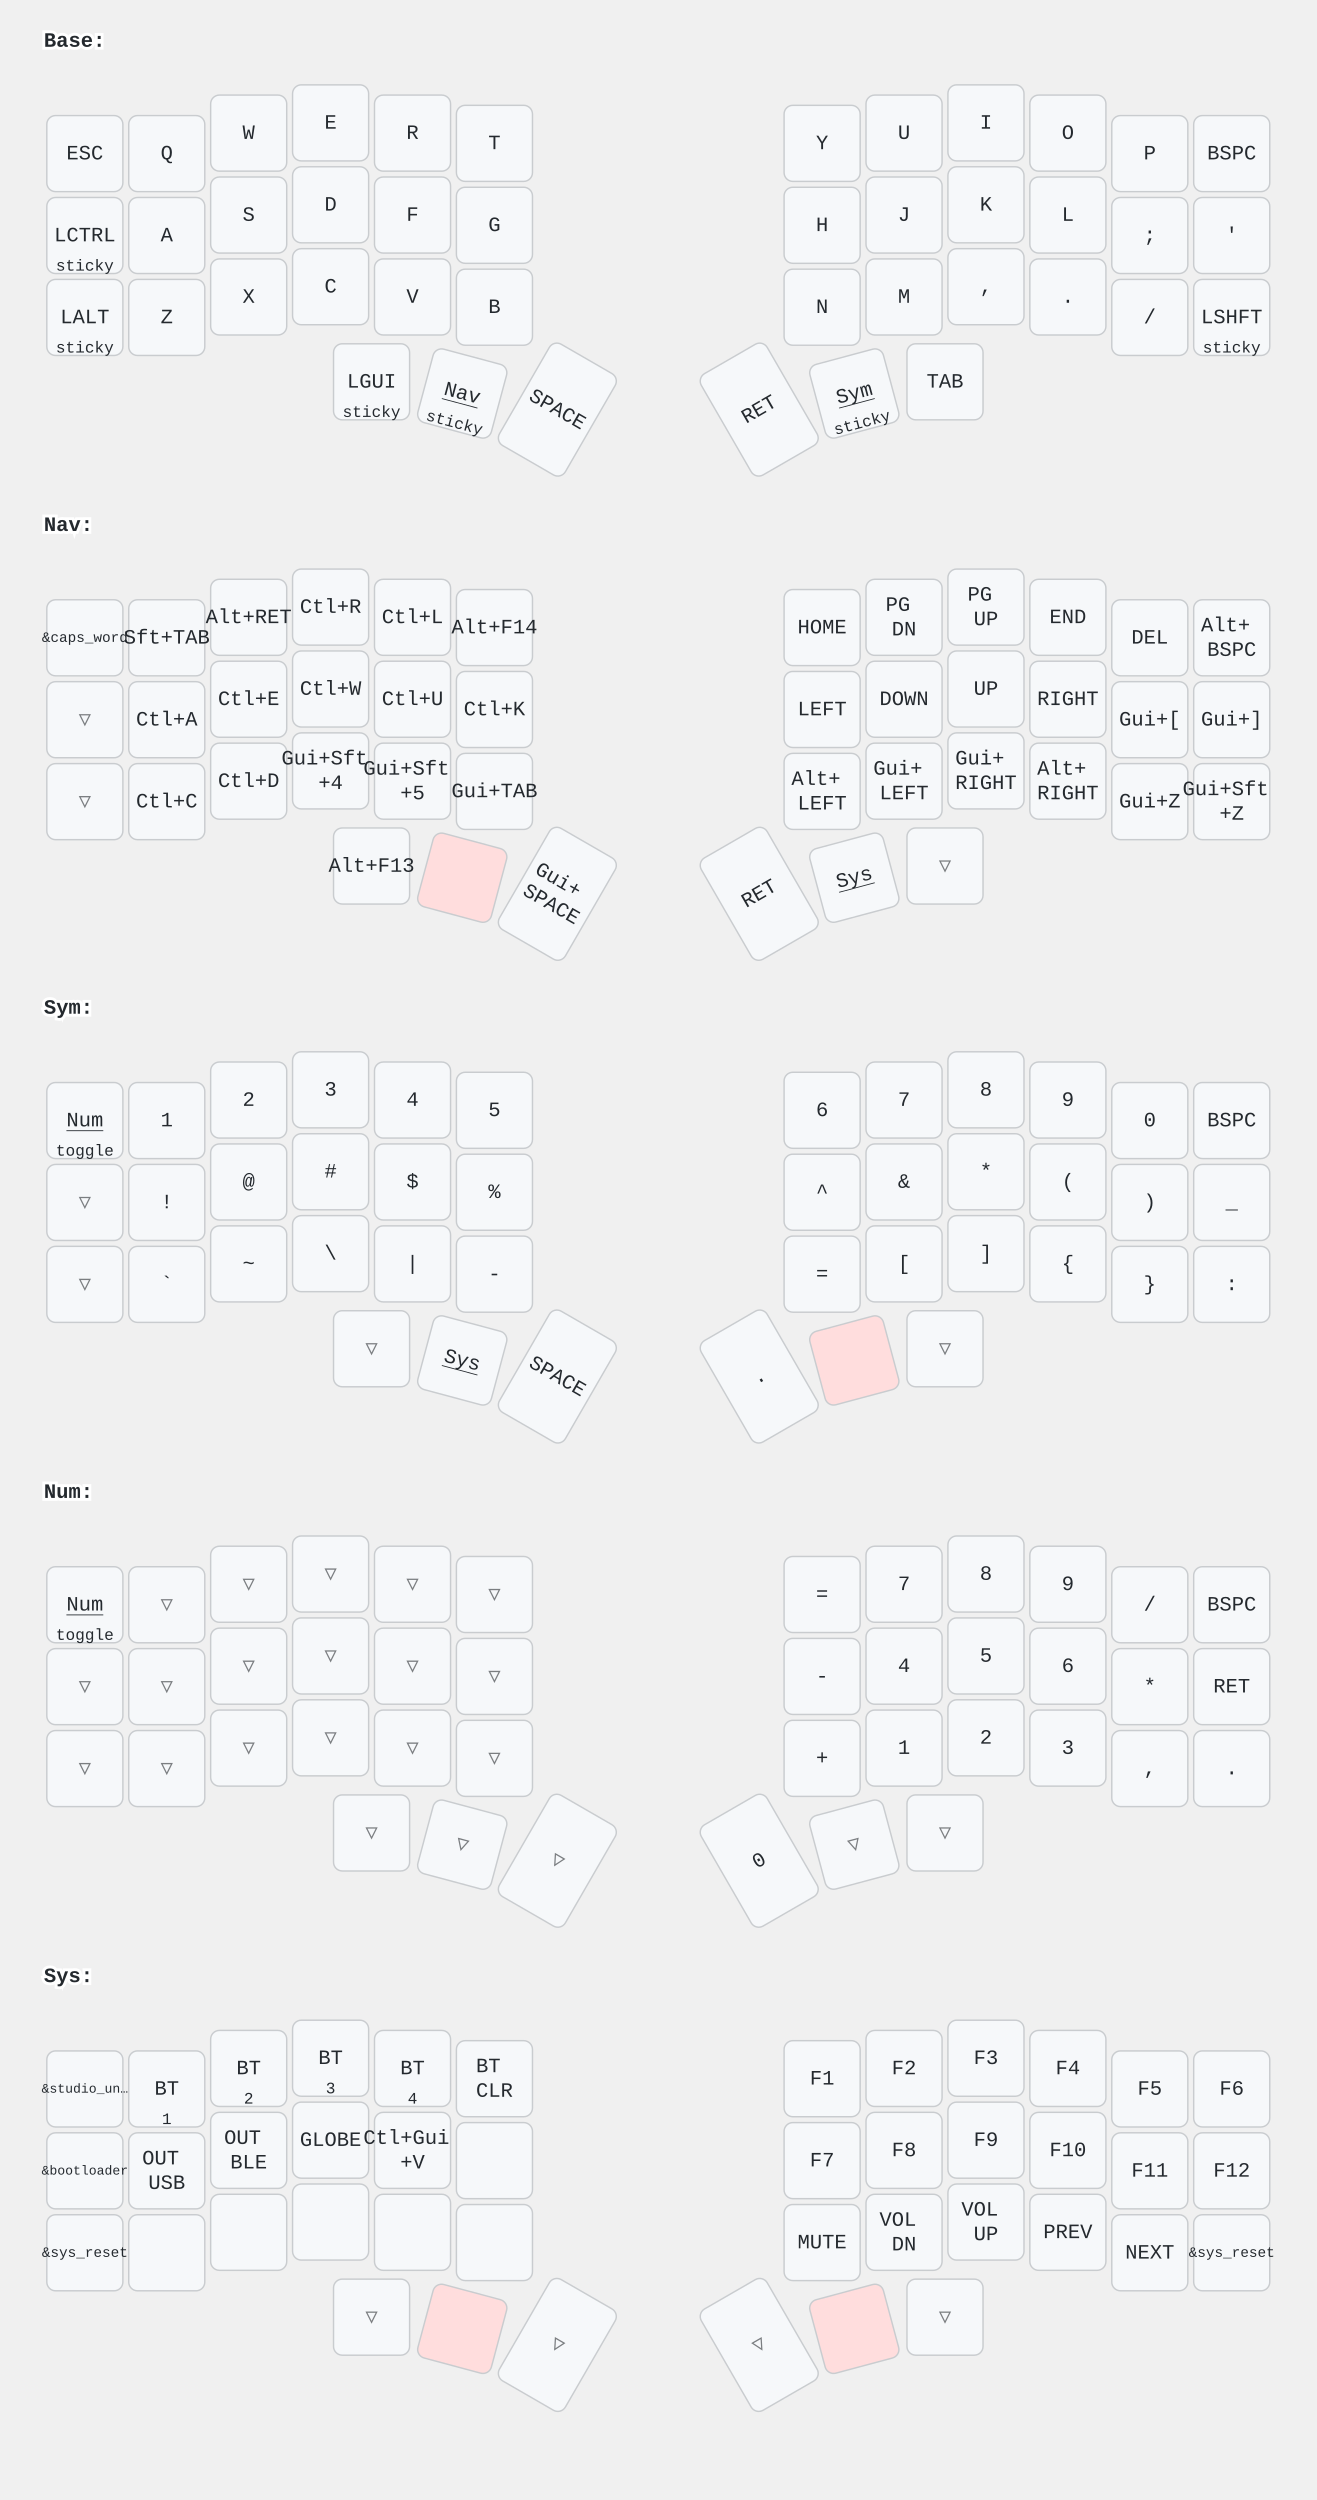
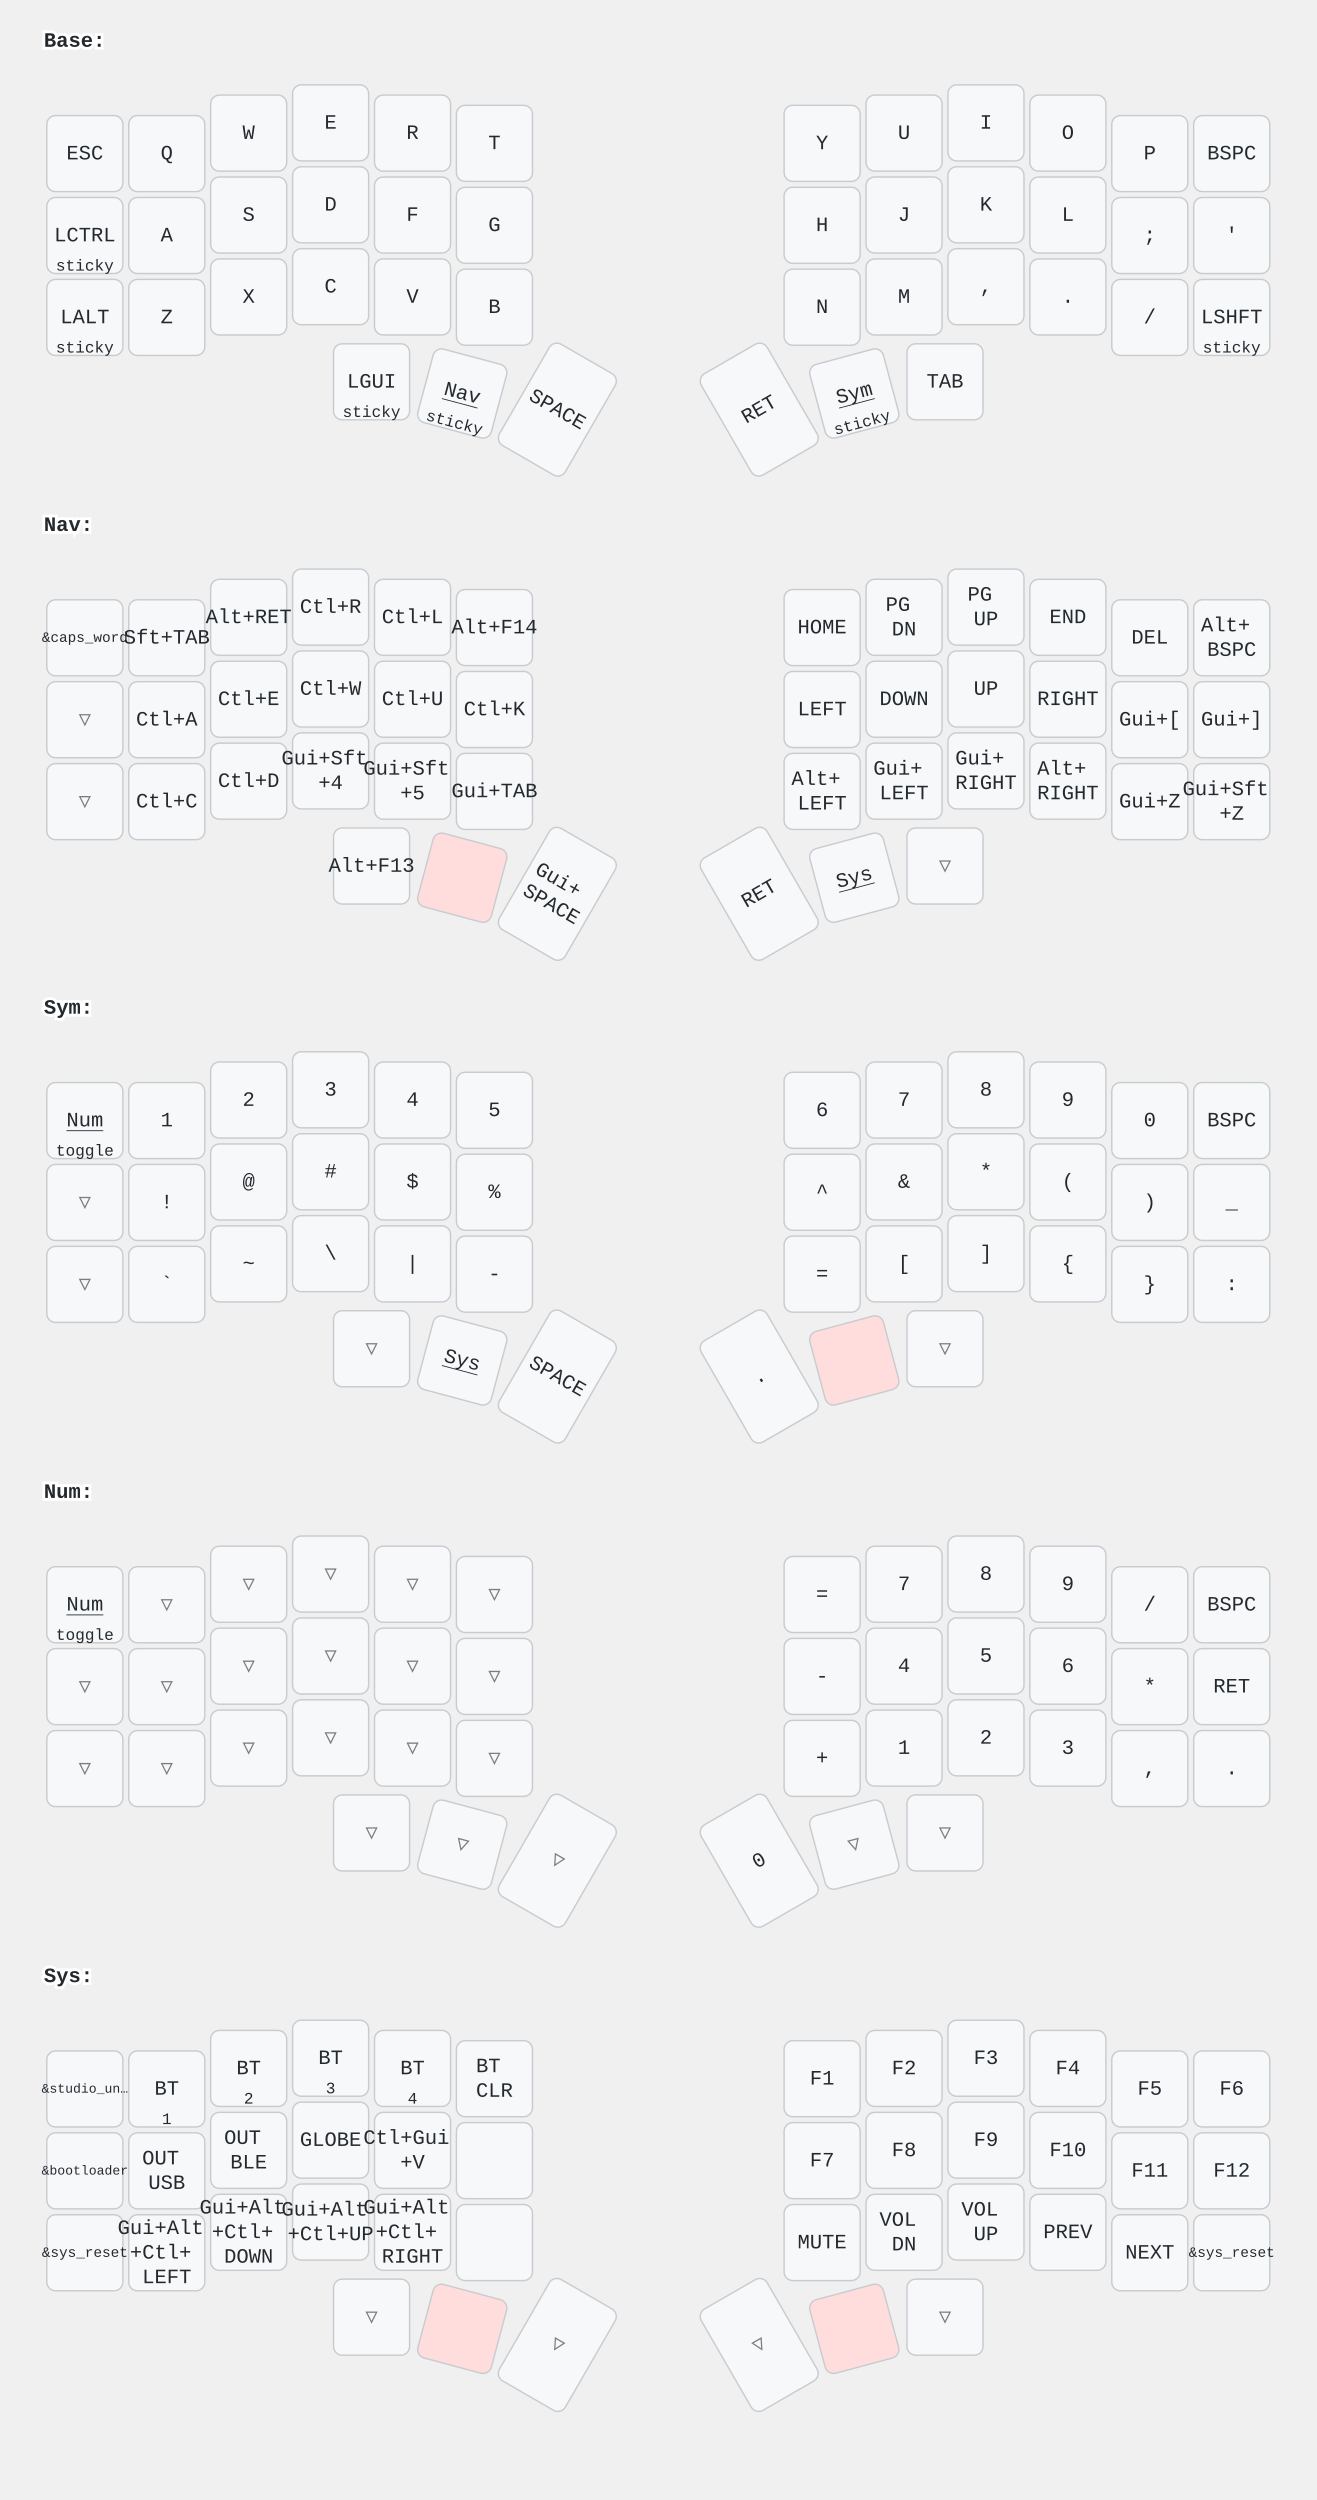
<svg xmlns="http://www.w3.org/2000/svg" width="900" height="1709" viewBox="0 0 900 1709" class="keymap">
  <style>/* inherit to force styles through use tags */
svg path {
    fill: inherit;
}

/* font and background color specifications */
svg.keymap {
    font-family: SFMono-Regular,Consolas,Liberation Mono,Menlo,monospace;
    font-size: 14px;
    font-kerning: normal;
    text-rendering: optimizeLegibility;
    fill: #24292e;
}

/* default key styling */
rect.key {
    fill: #f6f8fa;
}

rect.key, rect.combo {
    stroke: #c9cccf;
    stroke-width: 1;
}

/* default key side styling, only used is draw_key_sides is set */
rect.side {
    filter: brightness(90%);
}

/* color accent for combo boxes */
rect.combo, rect.combo-separate {
    fill: #cdf;
}

/* color accent for held keys */
rect.held, rect.combo.held {
    fill: #fdd;
}

/* color accent for ghost (optional) keys */
rect.ghost, rect.combo.ghost {
    stroke-dasharray: 4, 4;
    stroke-width: 2;
}

text {
    text-anchor: middle;
    dominant-baseline: middle;
}

/* styling for layer labels */
text.label {
    font-weight: bold;
    text-anchor: start;
    stroke: white;
    stroke-width: 4;
    paint-order: stroke;
}

/* styling for optional footer */
text.footer {
    text-anchor: end;
    dominant-baseline: auto;
    stroke: white;
    stroke-width: 4;
    paint-order: stroke;
}

/* styling for combo tap, and key non-tap label text */
text.combo, text.hold, text.shifted, text.left, text.right, text.tl, text.tr, text.bl, text.br {
    font-size: 11px;
}

text.hold, text.bl, text.br {
    text-anchor: middle;
    dominant-baseline: auto;
}

text.shifted, text.tl, text.tr {
    text-anchor: middle;
    dominant-baseline: hanging;
}

text.left, text.tl, text.bl {
    text-anchor: start;
}

text.right, text.tr, text.br {
    text-anchor: end;
}

text.layer-activator {
    text-decoration: underline;
}

/* styling for hold/shifted label text in combo box */
text.combo.hold, text.combo.shifted, text.combo.left, text.combo.right {
    font-size: 8px;
}

/* lighter symbol for transparent keys */
text.trans {
    fill: #7b7e81;
}

/* styling for combo dendrons */
path.combo {
    stroke-width: 1;
    stroke: gray;
    fill: none;
}

/* Start Tabler Icons Cleanup */
/* cannot use height/width with glyphs */
.icon-tabler &gt; path {
    fill: inherit;
    stroke: inherit;
    stroke-width: 2;
}
/* hide tabler's default box */
.icon-tabler &gt; path[stroke="none"][fill="none"] {
    visibility: hidden;
}
/* End Tabler Icons Cleanup */
</style>
  <g transform="translate(30, 0)" class="layer-Base">
    <text x="0" y="28" class="label" id="Base">Base:</text>
    <g transform="translate(0, 56)">
      <g transform="translate(28, 49)" class="key keypos-0">
        <rect rx="6" ry="6" x="-26" y="-26" width="52" height="52" class="key" />
        <text x="0" y="0" class="key tap">ESC</text>
      </g>
      <g transform="translate(84, 49)" class="key keypos-1">
        <rect rx="6" ry="6" x="-26" y="-26" width="52" height="52" class="key" />
        <text x="0" y="0" class="key tap">Q</text>
      </g>
      <g transform="translate(140, 35)" class="key keypos-2">
        <rect rx="6" ry="6" x="-26" y="-26" width="52" height="52" class="key" />
        <text x="0" y="0" class="key tap">W</text>
      </g>
      <g transform="translate(196, 28)" class="key keypos-3">
        <rect rx="6" ry="6" x="-26" y="-26" width="52" height="52" class="key" />
        <text x="0" y="0" class="key tap">E</text>
      </g>
      <g transform="translate(252, 35)" class="key keypos-4">
        <rect rx="6" ry="6" x="-26" y="-26" width="52" height="52" class="key" />
        <text x="0" y="0" class="key tap">R</text>
      </g>
      <g transform="translate(308, 42)" class="key keypos-5">
        <rect rx="6" ry="6" x="-26" y="-26" width="52" height="52" class="key" />
        <text x="0" y="0" class="key tap">T</text>
      </g>
      <g transform="translate(532, 42)" class="key keypos-6">
        <rect rx="6" ry="6" x="-26" y="-26" width="52" height="52" class="key" />
        <text x="0" y="0" class="key tap">Y</text>
      </g>
      <g transform="translate(588, 35)" class="key keypos-7">
        <rect rx="6" ry="6" x="-26" y="-26" width="52" height="52" class="key" />
        <text x="0" y="0" class="key tap">U</text>
      </g>
      <g transform="translate(644, 28)" class="key keypos-8">
        <rect rx="6" ry="6" x="-26" y="-26" width="52" height="52" class="key" />
        <text x="0" y="0" class="key tap">I</text>
      </g>
      <g transform="translate(700, 35)" class="key keypos-9">
        <rect rx="6" ry="6" x="-26" y="-26" width="52" height="52" class="key" />
        <text x="0" y="0" class="key tap">O</text>
      </g>
      <g transform="translate(756, 49)" class="key keypos-10">
        <rect rx="6" ry="6" x="-26" y="-26" width="52" height="52" class="key" />
        <text x="0" y="0" class="key tap">P</text>
      </g>
      <g transform="translate(812, 49)" class="key keypos-11">
        <rect rx="6" ry="6" x="-26" y="-26" width="52" height="52" class="key" />
        <text x="0" y="0" class="key tap">BSPC</text>
      </g>
      <g transform="translate(28, 105)" class="key keypos-12">
        <rect rx="6" ry="6" x="-26" y="-26" width="52" height="52" class="key" />
        <text x="0" y="0" class="key tap">LCTRL</text>
        <text x="0" y="24" class="key hold">sticky</text>
      </g>
      <g transform="translate(84, 105)" class="key keypos-13">
        <rect rx="6" ry="6" x="-26" y="-26" width="52" height="52" class="key" />
        <text x="0" y="0" class="key tap">A</text>
      </g>
      <g transform="translate(140, 91)" class="key keypos-14">
        <rect rx="6" ry="6" x="-26" y="-26" width="52" height="52" class="key" />
        <text x="0" y="0" class="key tap">S</text>
      </g>
      <g transform="translate(196, 84)" class="key keypos-15">
        <rect rx="6" ry="6" x="-26" y="-26" width="52" height="52" class="key" />
        <text x="0" y="0" class="key tap">D</text>
      </g>
      <g transform="translate(252, 91)" class="key keypos-16">
        <rect rx="6" ry="6" x="-26" y="-26" width="52" height="52" class="key" />
        <text x="0" y="0" class="key tap">F</text>
      </g>
      <g transform="translate(308, 98)" class="key keypos-17">
        <rect rx="6" ry="6" x="-26" y="-26" width="52" height="52" class="key" />
        <text x="0" y="0" class="key tap">G</text>
      </g>
      <g transform="translate(532, 98)" class="key keypos-18">
        <rect rx="6" ry="6" x="-26" y="-26" width="52" height="52" class="key" />
        <text x="0" y="0" class="key tap">H</text>
      </g>
      <g transform="translate(588, 91)" class="key keypos-19">
        <rect rx="6" ry="6" x="-26" y="-26" width="52" height="52" class="key" />
        <text x="0" y="0" class="key tap">J</text>
      </g>
      <g transform="translate(644, 84)" class="key keypos-20">
        <rect rx="6" ry="6" x="-26" y="-26" width="52" height="52" class="key" />
        <text x="0" y="0" class="key tap">K</text>
      </g>
      <g transform="translate(700, 91)" class="key keypos-21">
        <rect rx="6" ry="6" x="-26" y="-26" width="52" height="52" class="key" />
        <text x="0" y="0" class="key tap">L</text>
      </g>
      <g transform="translate(756, 105)" class="key keypos-22">
        <rect rx="6" ry="6" x="-26" y="-26" width="52" height="52" class="key" />
        <text x="0" y="0" class="key tap">;</text>
      </g>
      <g transform="translate(812, 105)" class="key keypos-23">
        <rect rx="6" ry="6" x="-26" y="-26" width="52" height="52" class="key" />
        <text x="0" y="0" class="key tap">'</text>
      </g>
      <g transform="translate(28, 161)" class="key keypos-24">
        <rect rx="6" ry="6" x="-26" y="-26" width="52" height="52" class="key" />
        <text x="0" y="0" class="key tap">LALT</text>
        <text x="0" y="24" class="key hold">sticky</text>
      </g>
      <g transform="translate(84, 161)" class="key keypos-25">
        <rect rx="6" ry="6" x="-26" y="-26" width="52" height="52" class="key" />
        <text x="0" y="0" class="key tap">Z</text>
      </g>
      <g transform="translate(140, 147)" class="key keypos-26">
        <rect rx="6" ry="6" x="-26" y="-26" width="52" height="52" class="key" />
        <text x="0" y="0" class="key tap">X</text>
      </g>
      <g transform="translate(196, 140)" class="key keypos-27">
        <rect rx="6" ry="6" x="-26" y="-26" width="52" height="52" class="key" />
        <text x="0" y="0" class="key tap">C</text>
      </g>
      <g transform="translate(252, 147)" class="key keypos-28">
        <rect rx="6" ry="6" x="-26" y="-26" width="52" height="52" class="key" />
        <text x="0" y="0" class="key tap">V</text>
      </g>
      <g transform="translate(308, 154)" class="key keypos-29">
        <rect rx="6" ry="6" x="-26" y="-26" width="52" height="52" class="key" />
        <text x="0" y="0" class="key tap">B</text>
      </g>
      <g transform="translate(532, 154)" class="key keypos-30">
        <rect rx="6" ry="6" x="-26" y="-26" width="52" height="52" class="key" />
        <text x="0" y="0" class="key tap">N</text>
      </g>
      <g transform="translate(588, 147)" class="key keypos-31">
        <rect rx="6" ry="6" x="-26" y="-26" width="52" height="52" class="key" />
        <text x="0" y="0" class="key tap">M</text>
      </g>
      <g transform="translate(644, 140)" class="key keypos-32">
        <rect rx="6" ry="6" x="-26" y="-26" width="52" height="52" class="key" />
        <text x="0" y="0" class="key tap">,</text>
      </g>
      <g transform="translate(700, 147)" class="key keypos-33">
        <rect rx="6" ry="6" x="-26" y="-26" width="52" height="52" class="key" />
        <text x="0" y="0" class="key tap">.</text>
      </g>
      <g transform="translate(756, 161)" class="key keypos-34">
        <rect rx="6" ry="6" x="-26" y="-26" width="52" height="52" class="key" />
        <text x="0" y="0" class="key tap">/</text>
      </g>
      <g transform="translate(812, 161)" class="key keypos-35">
        <rect rx="6" ry="6" x="-26" y="-26" width="52" height="52" class="key" />
        <text x="0" y="0" class="key tap">LSHFT</text>
        <text x="0" y="24" class="key hold">sticky</text>
      </g>
      <g transform="translate(224, 205)" class="key keypos-36">
        <rect rx="6" ry="6" x="-26" y="-26" width="52" height="52" class="key" />
        <text x="0" y="0" class="key tap">LGUI</text>
        <text x="0" y="24" class="key hold">sticky</text>
      </g>
      <g transform="translate(286, 213) rotate(15.0)" class="key keypos-37">
        <rect rx="6" ry="6" x="-26" y="-26" width="52" height="52" class="key" />
        <a href="#Nav">
          <text x="0" y="0" class="key tap layer-activator">Nav</text>
        </a>
        <text x="0" y="24" class="key hold">sticky</text>
      </g>
      <g transform="translate(351, 224) rotate(30.0)" class="key keypos-38">
        <rect rx="6" ry="6" x="-26" y="-40" width="52" height="80" class="key" />
        <text x="0" y="0" class="key tap">SPACE</text>
      </g>
      <g transform="translate(489, 224) rotate(-30.0)" class="key keypos-39">
        <rect rx="6" ry="6" x="-26" y="-40" width="52" height="80" class="key" />
        <text x="0" y="0" class="key tap">RET</text>
      </g>
      <g transform="translate(554, 213) rotate(-15.0)" class="key keypos-40">
        <rect rx="6" ry="6" x="-26" y="-26" width="52" height="52" class="key" />
        <a href="#Sym">
          <text x="0" y="0" class="key tap layer-activator">Sym</text>
        </a>
        <text x="0" y="24" class="key hold">sticky</text>
      </g>
      <g transform="translate(616, 205)" class="key keypos-41">
        <rect rx="6" ry="6" x="-26" y="-26" width="52" height="52" class="key" />
        <text x="0" y="0" class="key tap">TAB</text>
      </g>
    </g>
  </g>
  <g transform="translate(30, 331)" class="layer-Nav">
    <text x="0" y="28" class="label" id="Nav">Nav:</text>
    <g transform="translate(0, 56)">
      <g transform="translate(28, 49)" class="key keypos-0">
        <rect rx="6" ry="6" x="-26" y="-26" width="52" height="52" class="key" />
        <text x="0" y="0" class="key tap">
          <tspan style="font-size: 70%">&amp;caps_word</tspan>
        </text>
      </g>
      <g transform="translate(84, 49)" class="key keypos-1">
        <rect rx="6" ry="6" x="-26" y="-26" width="52" height="52" class="key" />
        <text x="0" y="0" class="key tap">Sft+TAB</text>
      </g>
      <g transform="translate(140, 35)" class="key keypos-2">
        <rect rx="6" ry="6" x="-26" y="-26" width="52" height="52" class="key" />
        <text x="0" y="0" class="key tap">Alt+RET</text>
      </g>
      <g transform="translate(196, 28)" class="key keypos-3">
        <rect rx="6" ry="6" x="-26" y="-26" width="52" height="52" class="key" />
        <text x="0" y="0" class="key tap">Ctl+R</text>
      </g>
      <g transform="translate(252, 35)" class="key keypos-4">
        <rect rx="6" ry="6" x="-26" y="-26" width="52" height="52" class="key" />
        <text x="0" y="0" class="key tap">Ctl+L</text>
      </g>
      <g transform="translate(308, 42)" class="key keypos-5">
        <rect rx="6" ry="6" x="-26" y="-26" width="52" height="52" class="key" />
        <text x="0" y="0" class="key tap">Alt+F14</text>
      </g>
      <g transform="translate(532, 42)" class="key keypos-6">
        <rect rx="6" ry="6" x="-26" y="-26" width="52" height="52" class="key" />
        <text x="0" y="0" class="key tap">HOME</text>
      </g>
      <g transform="translate(588, 35)" class="key keypos-7">
        <rect rx="6" ry="6" x="-26" y="-26" width="52" height="52" class="key" />
        <text x="0" y="0" class="key tap">
          <tspan x="0" dy="-0.6em">PG</tspan>
          <tspan x="0" dy="1.2em">DN</tspan>
        </text>
      </g>
      <g transform="translate(644, 28)" class="key keypos-8">
        <rect rx="6" ry="6" x="-26" y="-26" width="52" height="52" class="key" />
        <text x="0" y="0" class="key tap">
          <tspan x="0" dy="-0.6em">PG</tspan>
          <tspan x="0" dy="1.2em">UP</tspan>
        </text>
      </g>
      <g transform="translate(700, 35)" class="key keypos-9">
        <rect rx="6" ry="6" x="-26" y="-26" width="52" height="52" class="key" />
        <text x="0" y="0" class="key tap">END</text>
      </g>
      <g transform="translate(756, 49)" class="key keypos-10">
        <rect rx="6" ry="6" x="-26" y="-26" width="52" height="52" class="key" />
        <text x="0" y="0" class="key tap">DEL</text>
      </g>
      <g transform="translate(812, 49)" class="key keypos-11">
        <rect rx="6" ry="6" x="-26" y="-26" width="52" height="52" class="key" />
        <text x="0" y="0" class="key tap">
          <tspan x="0" dy="-0.6em">Alt+</tspan>
          <tspan x="0" dy="1.2em">BSPC</tspan>
        </text>
      </g>
      <g transform="translate(28, 105)" class="key trans keypos-12">
        <rect rx="6" ry="6" x="-26" y="-26" width="52" height="52" class="key trans" />
        <text x="0" y="0" class="key trans tap">▽</text>
      </g>
      <g transform="translate(84, 105)" class="key keypos-13">
        <rect rx="6" ry="6" x="-26" y="-26" width="52" height="52" class="key" />
        <text x="0" y="0" class="key tap">Ctl+A</text>
      </g>
      <g transform="translate(140, 91)" class="key keypos-14">
        <rect rx="6" ry="6" x="-26" y="-26" width="52" height="52" class="key" />
        <text x="0" y="0" class="key tap">Ctl+E</text>
      </g>
      <g transform="translate(196, 84)" class="key keypos-15">
        <rect rx="6" ry="6" x="-26" y="-26" width="52" height="52" class="key" />
        <text x="0" y="0" class="key tap">Ctl+W</text>
      </g>
      <g transform="translate(252, 91)" class="key keypos-16">
        <rect rx="6" ry="6" x="-26" y="-26" width="52" height="52" class="key" />
        <text x="0" y="0" class="key tap">Ctl+U</text>
      </g>
      <g transform="translate(308, 98)" class="key keypos-17">
        <rect rx="6" ry="6" x="-26" y="-26" width="52" height="52" class="key" />
        <text x="0" y="0" class="key tap">Ctl+K</text>
      </g>
      <g transform="translate(532, 98)" class="key keypos-18">
        <rect rx="6" ry="6" x="-26" y="-26" width="52" height="52" class="key" />
        <text x="0" y="0" class="key tap">LEFT</text>
      </g>
      <g transform="translate(588, 91)" class="key keypos-19">
        <rect rx="6" ry="6" x="-26" y="-26" width="52" height="52" class="key" />
        <text x="0" y="0" class="key tap">DOWN</text>
      </g>
      <g transform="translate(644, 84)" class="key keypos-20">
        <rect rx="6" ry="6" x="-26" y="-26" width="52" height="52" class="key" />
        <text x="0" y="0" class="key tap">UP</text>
      </g>
      <g transform="translate(700, 91)" class="key keypos-21">
        <rect rx="6" ry="6" x="-26" y="-26" width="52" height="52" class="key" />
        <text x="0" y="0" class="key tap">RIGHT</text>
      </g>
      <g transform="translate(756, 105)" class="key keypos-22">
        <rect rx="6" ry="6" x="-26" y="-26" width="52" height="52" class="key" />
        <text x="0" y="0" class="key tap">Gui+[</text>
      </g>
      <g transform="translate(812, 105)" class="key keypos-23">
        <rect rx="6" ry="6" x="-26" y="-26" width="52" height="52" class="key" />
        <text x="0" y="0" class="key tap">Gui+]</text>
      </g>
      <g transform="translate(28, 161)" class="key trans keypos-24">
        <rect rx="6" ry="6" x="-26" y="-26" width="52" height="52" class="key trans" />
        <text x="0" y="0" class="key trans tap">▽</text>
      </g>
      <g transform="translate(84, 161)" class="key keypos-25">
        <rect rx="6" ry="6" x="-26" y="-26" width="52" height="52" class="key" />
        <text x="0" y="0" class="key tap">Ctl+C</text>
      </g>
      <g transform="translate(140, 147)" class="key keypos-26">
        <rect rx="6" ry="6" x="-26" y="-26" width="52" height="52" class="key" />
        <text x="0" y="0" class="key tap">Ctl+D</text>
      </g>
      <g transform="translate(196, 140)" class="key keypos-27">
        <rect rx="6" ry="6" x="-26" y="-26" width="52" height="52" class="key" />
        <text x="0" y="0" class="key tap">
          <tspan x="0" dy="-0.6em">Gui+Sft</tspan>
          <tspan x="0" dy="1.2em">+4</tspan>
        </text>
      </g>
      <g transform="translate(252, 147)" class="key keypos-28">
        <rect rx="6" ry="6" x="-26" y="-26" width="52" height="52" class="key" />
        <text x="0" y="0" class="key tap">
          <tspan x="0" dy="-0.6em">Gui+Sft</tspan>
          <tspan x="0" dy="1.2em">+5</tspan>
        </text>
      </g>
      <g transform="translate(308, 154)" class="key keypos-29">
        <rect rx="6" ry="6" x="-26" y="-26" width="52" height="52" class="key" />
        <text x="0" y="0" class="key tap">Gui+TAB</text>
      </g>
      <g transform="translate(532, 154)" class="key keypos-30">
        <rect rx="6" ry="6" x="-26" y="-26" width="52" height="52" class="key" />
        <text x="0" y="0" class="key tap">
          <tspan x="0" dy="-0.6em">Alt+</tspan>
          <tspan x="0" dy="1.2em">LEFT</tspan>
        </text>
      </g>
      <g transform="translate(588, 147)" class="key keypos-31">
        <rect rx="6" ry="6" x="-26" y="-26" width="52" height="52" class="key" />
        <text x="0" y="0" class="key tap">
          <tspan x="0" dy="-0.6em">Gui+</tspan>
          <tspan x="0" dy="1.2em">LEFT</tspan>
        </text>
      </g>
      <g transform="translate(644, 140)" class="key keypos-32">
        <rect rx="6" ry="6" x="-26" y="-26" width="52" height="52" class="key" />
        <text x="0" y="0" class="key tap">
          <tspan x="0" dy="-0.6em">Gui+</tspan>
          <tspan x="0" dy="1.2em">RIGHT</tspan>
        </text>
      </g>
      <g transform="translate(700, 147)" class="key keypos-33">
        <rect rx="6" ry="6" x="-26" y="-26" width="52" height="52" class="key" />
        <text x="0" y="0" class="key tap">
          <tspan x="0" dy="-0.6em">Alt+</tspan>
          <tspan x="0" dy="1.2em">RIGHT</tspan>
        </text>
      </g>
      <g transform="translate(756, 161)" class="key keypos-34">
        <rect rx="6" ry="6" x="-26" y="-26" width="52" height="52" class="key" />
        <text x="0" y="0" class="key tap">Gui+Z</text>
      </g>
      <g transform="translate(812, 161)" class="key keypos-35">
        <rect rx="6" ry="6" x="-26" y="-26" width="52" height="52" class="key" />
        <text x="0" y="0" class="key tap">
          <tspan x="0" dy="-0.6em">Gui+Sft</tspan>
          <tspan x="0" dy="1.2em">+Z</tspan>
        </text>
      </g>
      <g transform="translate(224, 205)" class="key keypos-36">
        <rect rx="6" ry="6" x="-26" y="-26" width="52" height="52" class="key" />
        <text x="0" y="0" class="key tap">Alt+F13</text>
      </g>
      <g transform="translate(286, 213) rotate(15.0)" class="key held keypos-37">
        <rect rx="6" ry="6" x="-26" y="-26" width="52" height="52" class="key held" />
      </g>
      <g transform="translate(351, 224) rotate(30.0)" class="key keypos-38">
        <rect rx="6" ry="6" x="-26" y="-40" width="52" height="80" class="key" />
        <text x="0" y="0" class="key tap">
          <tspan x="0" dy="-0.6em">Gui+</tspan>
          <tspan x="0" dy="1.2em">SPACE</tspan>
        </text>
      </g>
      <g transform="translate(489, 224) rotate(-30.0)" class="key keypos-39">
        <rect rx="6" ry="6" x="-26" y="-40" width="52" height="80" class="key" />
        <text x="0" y="0" class="key tap">RET</text>
      </g>
      <g transform="translate(554, 213) rotate(-15.0)" class="key keypos-40">
        <rect rx="6" ry="6" x="-26" y="-26" width="52" height="52" class="key" />
        <a href="#Sys">
          <text x="0" y="0" class="key tap layer-activator">Sys</text>
        </a>
      </g>
      <g transform="translate(616, 205)" class="key trans keypos-41">
        <rect rx="6" ry="6" x="-26" y="-26" width="52" height="52" class="key trans" />
        <text x="0" y="0" class="key trans tap">▽</text>
      </g>
    </g>
  </g>
  <g transform="translate(30, 661)" class="layer-Sym">
    <text x="0" y="28" class="label" id="Sym">Sym:</text>
    <g transform="translate(0, 56)">
      <g transform="translate(28, 49)" class="key keypos-0">
        <rect rx="6" ry="6" x="-26" y="-26" width="52" height="52" class="key" />
        <a href="#Num">
          <text x="0" y="0" class="key tap layer-activator">Num</text>
        </a>
        <text x="0" y="24" class="key hold">toggle</text>
      </g>
      <g transform="translate(84, 49)" class="key keypos-1">
        <rect rx="6" ry="6" x="-26" y="-26" width="52" height="52" class="key" />
        <text x="0" y="0" class="key tap">1</text>
      </g>
      <g transform="translate(140, 35)" class="key keypos-2">
        <rect rx="6" ry="6" x="-26" y="-26" width="52" height="52" class="key" />
        <text x="0" y="0" class="key tap">2</text>
      </g>
      <g transform="translate(196, 28)" class="key keypos-3">
        <rect rx="6" ry="6" x="-26" y="-26" width="52" height="52" class="key" />
        <text x="0" y="0" class="key tap">3</text>
      </g>
      <g transform="translate(252, 35)" class="key keypos-4">
        <rect rx="6" ry="6" x="-26" y="-26" width="52" height="52" class="key" />
        <text x="0" y="0" class="key tap">4</text>
      </g>
      <g transform="translate(308, 42)" class="key keypos-5">
        <rect rx="6" ry="6" x="-26" y="-26" width="52" height="52" class="key" />
        <text x="0" y="0" class="key tap">5</text>
      </g>
      <g transform="translate(532, 42)" class="key keypos-6">
        <rect rx="6" ry="6" x="-26" y="-26" width="52" height="52" class="key" />
        <text x="0" y="0" class="key tap">6</text>
      </g>
      <g transform="translate(588, 35)" class="key keypos-7">
        <rect rx="6" ry="6" x="-26" y="-26" width="52" height="52" class="key" />
        <text x="0" y="0" class="key tap">7</text>
      </g>
      <g transform="translate(644, 28)" class="key keypos-8">
        <rect rx="6" ry="6" x="-26" y="-26" width="52" height="52" class="key" />
        <text x="0" y="0" class="key tap">8</text>
      </g>
      <g transform="translate(700, 35)" class="key keypos-9">
        <rect rx="6" ry="6" x="-26" y="-26" width="52" height="52" class="key" />
        <text x="0" y="0" class="key tap">9</text>
      </g>
      <g transform="translate(756, 49)" class="key keypos-10">
        <rect rx="6" ry="6" x="-26" y="-26" width="52" height="52" class="key" />
        <text x="0" y="0" class="key tap">0</text>
      </g>
      <g transform="translate(812, 49)" class="key keypos-11">
        <rect rx="6" ry="6" x="-26" y="-26" width="52" height="52" class="key" />
        <text x="0" y="0" class="key tap">BSPC</text>
      </g>
      <g transform="translate(28, 105)" class="key trans keypos-12">
        <rect rx="6" ry="6" x="-26" y="-26" width="52" height="52" class="key trans" />
        <text x="0" y="0" class="key trans tap">▽</text>
      </g>
      <g transform="translate(84, 105)" class="key keypos-13">
        <rect rx="6" ry="6" x="-26" y="-26" width="52" height="52" class="key" />
        <text x="0" y="0" class="key tap">!</text>
      </g>
      <g transform="translate(140, 91)" class="key keypos-14">
        <rect rx="6" ry="6" x="-26" y="-26" width="52" height="52" class="key" />
        <text x="0" y="0" class="key tap">@</text>
      </g>
      <g transform="translate(196, 84)" class="key keypos-15">
        <rect rx="6" ry="6" x="-26" y="-26" width="52" height="52" class="key" />
        <text x="0" y="0" class="key tap">#</text>
      </g>
      <g transform="translate(252, 91)" class="key keypos-16">
        <rect rx="6" ry="6" x="-26" y="-26" width="52" height="52" class="key" />
        <text x="0" y="0" class="key tap">$</text>
      </g>
      <g transform="translate(308, 98)" class="key keypos-17">
        <rect rx="6" ry="6" x="-26" y="-26" width="52" height="52" class="key" />
        <text x="0" y="0" class="key tap">%</text>
      </g>
      <g transform="translate(532, 98)" class="key keypos-18">
        <rect rx="6" ry="6" x="-26" y="-26" width="52" height="52" class="key" />
        <text x="0" y="0" class="key tap">^</text>
      </g>
      <g transform="translate(588, 91)" class="key keypos-19">
        <rect rx="6" ry="6" x="-26" y="-26" width="52" height="52" class="key" />
        <text x="0" y="0" class="key tap">&amp;</text>
      </g>
      <g transform="translate(644, 84)" class="key keypos-20">
        <rect rx="6" ry="6" x="-26" y="-26" width="52" height="52" class="key" />
        <text x="0" y="0" class="key tap">*</text>
      </g>
      <g transform="translate(700, 91)" class="key keypos-21">
        <rect rx="6" ry="6" x="-26" y="-26" width="52" height="52" class="key" />
        <text x="0" y="0" class="key tap">(</text>
      </g>
      <g transform="translate(756, 105)" class="key keypos-22">
        <rect rx="6" ry="6" x="-26" y="-26" width="52" height="52" class="key" />
        <text x="0" y="0" class="key tap">)</text>
      </g>
      <g transform="translate(812, 105)" class="key keypos-23">
        <rect rx="6" ry="6" x="-26" y="-26" width="52" height="52" class="key" />
        <text x="0" y="0" class="key tap">_</text>
      </g>
      <g transform="translate(28, 161)" class="key trans keypos-24">
        <rect rx="6" ry="6" x="-26" y="-26" width="52" height="52" class="key trans" />
        <text x="0" y="0" class="key trans tap">▽</text>
      </g>
      <g transform="translate(84, 161)" class="key keypos-25">
        <rect rx="6" ry="6" x="-26" y="-26" width="52" height="52" class="key" />
        <text x="0" y="0" class="key tap">`</text>
      </g>
      <g transform="translate(140, 147)" class="key keypos-26">
        <rect rx="6" ry="6" x="-26" y="-26" width="52" height="52" class="key" />
        <text x="0" y="0" class="key tap">~</text>
      </g>
      <g transform="translate(196, 140)" class="key keypos-27">
        <rect rx="6" ry="6" x="-26" y="-26" width="52" height="52" class="key" />
        <text x="0" y="0" class="key tap">\</text>
      </g>
      <g transform="translate(252, 147)" class="key keypos-28">
        <rect rx="6" ry="6" x="-26" y="-26" width="52" height="52" class="key" />
        <text x="0" y="0" class="key tap">|</text>
      </g>
      <g transform="translate(308, 154)" class="key keypos-29">
        <rect rx="6" ry="6" x="-26" y="-26" width="52" height="52" class="key" />
        <text x="0" y="0" class="key tap">-</text>
      </g>
      <g transform="translate(532, 154)" class="key keypos-30">
        <rect rx="6" ry="6" x="-26" y="-26" width="52" height="52" class="key" />
        <text x="0" y="0" class="key tap">=</text>
      </g>
      <g transform="translate(588, 147)" class="key keypos-31">
        <rect rx="6" ry="6" x="-26" y="-26" width="52" height="52" class="key" />
        <text x="0" y="0" class="key tap">[</text>
      </g>
      <g transform="translate(644, 140)" class="key keypos-32">
        <rect rx="6" ry="6" x="-26" y="-26" width="52" height="52" class="key" />
        <text x="0" y="0" class="key tap">]</text>
      </g>
      <g transform="translate(700, 147)" class="key keypos-33">
        <rect rx="6" ry="6" x="-26" y="-26" width="52" height="52" class="key" />
        <text x="0" y="0" class="key tap">{</text>
      </g>
      <g transform="translate(756, 161)" class="key keypos-34">
        <rect rx="6" ry="6" x="-26" y="-26" width="52" height="52" class="key" />
        <text x="0" y="0" class="key tap">}</text>
      </g>
      <g transform="translate(812, 161)" class="key keypos-35">
        <rect rx="6" ry="6" x="-26" y="-26" width="52" height="52" class="key" />
        <text x="0" y="0" class="key tap">:</text>
      </g>
      <g transform="translate(224, 205)" class="key trans keypos-36">
        <rect rx="6" ry="6" x="-26" y="-26" width="52" height="52" class="key trans" />
        <text x="0" y="0" class="key trans tap">▽</text>
      </g>
      <g transform="translate(286, 213) rotate(15.0)" class="key keypos-37">
        <rect rx="6" ry="6" x="-26" y="-26" width="52" height="52" class="key" />
        <a href="#Sys">
          <text x="0" y="0" class="key tap layer-activator">Sys</text>
        </a>
      </g>
      <g transform="translate(351, 224) rotate(30.0)" class="key keypos-38">
        <rect rx="6" ry="6" x="-26" y="-40" width="52" height="80" class="key" />
        <text x="0" y="0" class="key tap">SPACE</text>
      </g>
      <g transform="translate(489, 224) rotate(-30.0)" class="key keypos-39">
        <rect rx="6" ry="6" x="-26" y="-40" width="52" height="80" class="key" />
        <text x="0" y="0" class="key tap">.</text>
      </g>
      <g transform="translate(554, 213) rotate(-15.0)" class="key held keypos-40">
        <rect rx="6" ry="6" x="-26" y="-26" width="52" height="52" class="key held" />
      </g>
      <g transform="translate(616, 205)" class="key trans keypos-41">
        <rect rx="6" ry="6" x="-26" y="-26" width="52" height="52" class="key trans" />
        <text x="0" y="0" class="key trans tap">▽</text>
      </g>
    </g>
  </g>
  <g transform="translate(30, 992)" class="layer-Num">
    <text x="0" y="28" class="label" id="Num">Num:</text>
    <g transform="translate(0, 56)">
      <g transform="translate(28, 49)" class="key keypos-0">
        <rect rx="6" ry="6" x="-26" y="-26" width="52" height="52" class="key" />
        <a href="#Num">
          <text x="0" y="0" class="key tap layer-activator">Num</text>
        </a>
        <text x="0" y="24" class="key hold">toggle</text>
      </g>
      <g transform="translate(84, 49)" class="key trans keypos-1">
        <rect rx="6" ry="6" x="-26" y="-26" width="52" height="52" class="key trans" />
        <text x="0" y="0" class="key trans tap">▽</text>
      </g>
      <g transform="translate(140, 35)" class="key trans keypos-2">
        <rect rx="6" ry="6" x="-26" y="-26" width="52" height="52" class="key trans" />
        <text x="0" y="0" class="key trans tap">▽</text>
      </g>
      <g transform="translate(196, 28)" class="key trans keypos-3">
        <rect rx="6" ry="6" x="-26" y="-26" width="52" height="52" class="key trans" />
        <text x="0" y="0" class="key trans tap">▽</text>
      </g>
      <g transform="translate(252, 35)" class="key trans keypos-4">
        <rect rx="6" ry="6" x="-26" y="-26" width="52" height="52" class="key trans" />
        <text x="0" y="0" class="key trans tap">▽</text>
      </g>
      <g transform="translate(308, 42)" class="key trans keypos-5">
        <rect rx="6" ry="6" x="-26" y="-26" width="52" height="52" class="key trans" />
        <text x="0" y="0" class="key trans tap">▽</text>
      </g>
      <g transform="translate(532, 42)" class="key keypos-6">
        <rect rx="6" ry="6" x="-26" y="-26" width="52" height="52" class="key" />
        <text x="0" y="0" class="key tap">=</text>
      </g>
      <g transform="translate(588, 35)" class="key keypos-7">
        <rect rx="6" ry="6" x="-26" y="-26" width="52" height="52" class="key" />
        <text x="0" y="0" class="key tap">7</text>
      </g>
      <g transform="translate(644, 28)" class="key keypos-8">
        <rect rx="6" ry="6" x="-26" y="-26" width="52" height="52" class="key" />
        <text x="0" y="0" class="key tap">8</text>
      </g>
      <g transform="translate(700, 35)" class="key keypos-9">
        <rect rx="6" ry="6" x="-26" y="-26" width="52" height="52" class="key" />
        <text x="0" y="0" class="key tap">9</text>
      </g>
      <g transform="translate(756, 49)" class="key keypos-10">
        <rect rx="6" ry="6" x="-26" y="-26" width="52" height="52" class="key" />
        <text x="0" y="0" class="key tap">/</text>
      </g>
      <g transform="translate(812, 49)" class="key keypos-11">
        <rect rx="6" ry="6" x="-26" y="-26" width="52" height="52" class="key" />
        <text x="0" y="0" class="key tap">BSPC</text>
      </g>
      <g transform="translate(28, 105)" class="key trans keypos-12">
        <rect rx="6" ry="6" x="-26" y="-26" width="52" height="52" class="key trans" />
        <text x="0" y="0" class="key trans tap">▽</text>
      </g>
      <g transform="translate(84, 105)" class="key trans keypos-13">
        <rect rx="6" ry="6" x="-26" y="-26" width="52" height="52" class="key trans" />
        <text x="0" y="0" class="key trans tap">▽</text>
      </g>
      <g transform="translate(140, 91)" class="key trans keypos-14">
        <rect rx="6" ry="6" x="-26" y="-26" width="52" height="52" class="key trans" />
        <text x="0" y="0" class="key trans tap">▽</text>
      </g>
      <g transform="translate(196, 84)" class="key trans keypos-15">
        <rect rx="6" ry="6" x="-26" y="-26" width="52" height="52" class="key trans" />
        <text x="0" y="0" class="key trans tap">▽</text>
      </g>
      <g transform="translate(252, 91)" class="key trans keypos-16">
        <rect rx="6" ry="6" x="-26" y="-26" width="52" height="52" class="key trans" />
        <text x="0" y="0" class="key trans tap">▽</text>
      </g>
      <g transform="translate(308, 98)" class="key trans keypos-17">
        <rect rx="6" ry="6" x="-26" y="-26" width="52" height="52" class="key trans" />
        <text x="0" y="0" class="key trans tap">▽</text>
      </g>
      <g transform="translate(532, 98)" class="key keypos-18">
        <rect rx="6" ry="6" x="-26" y="-26" width="52" height="52" class="key" />
        <text x="0" y="0" class="key tap">-</text>
      </g>
      <g transform="translate(588, 91)" class="key keypos-19">
        <rect rx="6" ry="6" x="-26" y="-26" width="52" height="52" class="key" />
        <text x="0" y="0" class="key tap">4</text>
      </g>
      <g transform="translate(644, 84)" class="key keypos-20">
        <rect rx="6" ry="6" x="-26" y="-26" width="52" height="52" class="key" />
        <text x="0" y="0" class="key tap">5</text>
      </g>
      <g transform="translate(700, 91)" class="key keypos-21">
        <rect rx="6" ry="6" x="-26" y="-26" width="52" height="52" class="key" />
        <text x="0" y="0" class="key tap">6</text>
      </g>
      <g transform="translate(756, 105)" class="key keypos-22">
        <rect rx="6" ry="6" x="-26" y="-26" width="52" height="52" class="key" />
        <text x="0" y="0" class="key tap">*</text>
      </g>
      <g transform="translate(812, 105)" class="key keypos-23">
        <rect rx="6" ry="6" x="-26" y="-26" width="52" height="52" class="key" />
        <text x="0" y="0" class="key tap">RET</text>
      </g>
      <g transform="translate(28, 161)" class="key trans keypos-24">
        <rect rx="6" ry="6" x="-26" y="-26" width="52" height="52" class="key trans" />
        <text x="0" y="0" class="key trans tap">▽</text>
      </g>
      <g transform="translate(84, 161)" class="key trans keypos-25">
        <rect rx="6" ry="6" x="-26" y="-26" width="52" height="52" class="key trans" />
        <text x="0" y="0" class="key trans tap">▽</text>
      </g>
      <g transform="translate(140, 147)" class="key trans keypos-26">
        <rect rx="6" ry="6" x="-26" y="-26" width="52" height="52" class="key trans" />
        <text x="0" y="0" class="key trans tap">▽</text>
      </g>
      <g transform="translate(196, 140)" class="key trans keypos-27">
        <rect rx="6" ry="6" x="-26" y="-26" width="52" height="52" class="key trans" />
        <text x="0" y="0" class="key trans tap">▽</text>
      </g>
      <g transform="translate(252, 147)" class="key trans keypos-28">
        <rect rx="6" ry="6" x="-26" y="-26" width="52" height="52" class="key trans" />
        <text x="0" y="0" class="key trans tap">▽</text>
      </g>
      <g transform="translate(308, 154)" class="key trans keypos-29">
        <rect rx="6" ry="6" x="-26" y="-26" width="52" height="52" class="key trans" />
        <text x="0" y="0" class="key trans tap">▽</text>
      </g>
      <g transform="translate(532, 154)" class="key keypos-30">
        <rect rx="6" ry="6" x="-26" y="-26" width="52" height="52" class="key" />
        <text x="0" y="0" class="key tap">+</text>
      </g>
      <g transform="translate(588, 147)" class="key keypos-31">
        <rect rx="6" ry="6" x="-26" y="-26" width="52" height="52" class="key" />
        <text x="0" y="0" class="key tap">1</text>
      </g>
      <g transform="translate(644, 140)" class="key keypos-32">
        <rect rx="6" ry="6" x="-26" y="-26" width="52" height="52" class="key" />
        <text x="0" y="0" class="key tap">2</text>
      </g>
      <g transform="translate(700, 147)" class="key keypos-33">
        <rect rx="6" ry="6" x="-26" y="-26" width="52" height="52" class="key" />
        <text x="0" y="0" class="key tap">3</text>
      </g>
      <g transform="translate(756, 161)" class="key keypos-34">
        <rect rx="6" ry="6" x="-26" y="-26" width="52" height="52" class="key" />
        <text x="0" y="0" class="key tap">,</text>
      </g>
      <g transform="translate(812, 161)" class="key keypos-35">
        <rect rx="6" ry="6" x="-26" y="-26" width="52" height="52" class="key" />
        <text x="0" y="0" class="key tap">.</text>
      </g>
      <g transform="translate(224, 205)" class="key trans keypos-36">
        <rect rx="6" ry="6" x="-26" y="-26" width="52" height="52" class="key trans" />
        <text x="0" y="0" class="key trans tap">▽</text>
      </g>
      <g transform="translate(286, 213) rotate(15.0)" class="key trans keypos-37">
        <rect rx="6" ry="6" x="-26" y="-26" width="52" height="52" class="key trans" />
        <text x="0" y="0" class="key trans tap">▽</text>
      </g>
      <g transform="translate(351, 224) rotate(30.0)" class="key trans keypos-38">
        <rect rx="6" ry="6" x="-26" y="-40" width="52" height="80" class="key trans" />
        <text x="0" y="0" class="key trans tap">▽</text>
      </g>
      <g transform="translate(489, 224) rotate(-30.0)" class="key keypos-39">
        <rect rx="6" ry="6" x="-26" y="-40" width="52" height="80" class="key" />
        <text x="0" y="0" class="key tap">0</text>
      </g>
      <g transform="translate(554, 213) rotate(-15.0)" class="key trans keypos-40">
        <rect rx="6" ry="6" x="-26" y="-26" width="52" height="52" class="key trans" />
        <text x="0" y="0" class="key trans tap">▽</text>
      </g>
      <g transform="translate(616, 205)" class="key trans keypos-41">
        <rect rx="6" ry="6" x="-26" y="-26" width="52" height="52" class="key trans" />
        <text x="0" y="0" class="key trans tap">▽</text>
      </g>
    </g>
  </g>
  <g transform="translate(30, 1323)" class="layer-Sys">
    <text x="0" y="28" class="label" id="Sys">Sys:</text>
    <g transform="translate(0, 56)">
      <g transform="translate(28, 49)" class="key keypos-0">
        <rect rx="6" ry="6" x="-26" y="-26" width="52" height="52" class="key" />
        <text x="0" y="0" class="key tap">
          <tspan style="font-size: 64%">&amp;studio_un…</tspan>
        </text>
      </g>
      <g transform="translate(84, 49)" class="key keypos-1">
        <rect rx="6" ry="6" x="-26" y="-26" width="52" height="52" class="key" />
        <text x="0" y="0" class="key tap">BT</text>
        <text x="0" y="24" class="key hold">1</text>
      </g>
      <g transform="translate(140, 35)" class="key keypos-2">
        <rect rx="6" ry="6" x="-26" y="-26" width="52" height="52" class="key" />
        <text x="0" y="0" class="key tap">BT</text>
        <text x="0" y="24" class="key hold">2</text>
      </g>
      <g transform="translate(196, 28)" class="key keypos-3">
        <rect rx="6" ry="6" x="-26" y="-26" width="52" height="52" class="key" />
        <text x="0" y="0" class="key tap">BT</text>
        <text x="0" y="24" class="key hold">3</text>
      </g>
      <g transform="translate(252, 35)" class="key keypos-4">
        <rect rx="6" ry="6" x="-26" y="-26" width="52" height="52" class="key" />
        <text x="0" y="0" class="key tap">BT</text>
        <text x="0" y="24" class="key hold">4</text>
      </g>
      <g transform="translate(308, 42)" class="key keypos-5">
        <rect rx="6" ry="6" x="-26" y="-26" width="52" height="52" class="key" />
        <text x="0" y="0" class="key tap">
          <tspan x="0" dy="-0.6em">BT</tspan>
          <tspan x="0" dy="1.2em">CLR</tspan>
        </text>
      </g>
      <g transform="translate(532, 42)" class="key keypos-6">
        <rect rx="6" ry="6" x="-26" y="-26" width="52" height="52" class="key" />
        <text x="0" y="0" class="key tap">F1</text>
      </g>
      <g transform="translate(588, 35)" class="key keypos-7">
        <rect rx="6" ry="6" x="-26" y="-26" width="52" height="52" class="key" />
        <text x="0" y="0" class="key tap">F2</text>
      </g>
      <g transform="translate(644, 28)" class="key keypos-8">
        <rect rx="6" ry="6" x="-26" y="-26" width="52" height="52" class="key" />
        <text x="0" y="0" class="key tap">F3</text>
      </g>
      <g transform="translate(700, 35)" class="key keypos-9">
        <rect rx="6" ry="6" x="-26" y="-26" width="52" height="52" class="key" />
        <text x="0" y="0" class="key tap">F4</text>
      </g>
      <g transform="translate(756, 49)" class="key keypos-10">
        <rect rx="6" ry="6" x="-26" y="-26" width="52" height="52" class="key" />
        <text x="0" y="0" class="key tap">F5</text>
      </g>
      <g transform="translate(812, 49)" class="key keypos-11">
        <rect rx="6" ry="6" x="-26" y="-26" width="52" height="52" class="key" />
        <text x="0" y="0" class="key tap">F6</text>
      </g>
      <g transform="translate(28, 105)" class="key keypos-12">
        <rect rx="6" ry="6" x="-26" y="-26" width="52" height="52" class="key" />
        <text x="0" y="0" class="key tap">
          <tspan style="font-size: 64%">&amp;bootloader</tspan>
        </text>
      </g>
      <g transform="translate(84, 105)" class="key keypos-13">
        <rect rx="6" ry="6" x="-26" y="-26" width="52" height="52" class="key" />
        <text x="0" y="0" class="key tap">
          <tspan x="0" dy="-0.6em">OUT</tspan>
          <tspan x="0" dy="1.2em">USB</tspan>
        </text>
      </g>
      <g transform="translate(140, 91)" class="key keypos-14">
        <rect rx="6" ry="6" x="-26" y="-26" width="52" height="52" class="key" />
        <text x="0" y="0" class="key tap">
          <tspan x="0" dy="-0.6em">OUT</tspan>
          <tspan x="0" dy="1.2em">BLE</tspan>
        </text>
      </g>
      <g transform="translate(196, 84)" class="key keypos-15">
        <rect rx="6" ry="6" x="-26" y="-26" width="52" height="52" class="key" />
        <text x="0" y="0" class="key tap">GLOBE</text>
      </g>
      <g transform="translate(252, 91)" class="key keypos-16">
        <rect rx="6" ry="6" x="-26" y="-26" width="52" height="52" class="key" />
        <text x="0" y="0" class="key tap">
          <tspan x="0" dy="-0.6em">Ctl+Gui</tspan>
          <tspan x="0" dy="1.2em">+V</tspan>
        </text>
      </g>
      <g transform="translate(308, 98)" class="key keypos-17">
        <rect rx="6" ry="6" x="-26" y="-26" width="52" height="52" class="key" />
      </g>
      <g transform="translate(532, 98)" class="key keypos-18">
        <rect rx="6" ry="6" x="-26" y="-26" width="52" height="52" class="key" />
        <text x="0" y="0" class="key tap">F7</text>
      </g>
      <g transform="translate(588, 91)" class="key keypos-19">
        <rect rx="6" ry="6" x="-26" y="-26" width="52" height="52" class="key" />
        <text x="0" y="0" class="key tap">F8</text>
      </g>
      <g transform="translate(644, 84)" class="key keypos-20">
        <rect rx="6" ry="6" x="-26" y="-26" width="52" height="52" class="key" />
        <text x="0" y="0" class="key tap">F9</text>
      </g>
      <g transform="translate(700, 91)" class="key keypos-21">
        <rect rx="6" ry="6" x="-26" y="-26" width="52" height="52" class="key" />
        <text x="0" y="0" class="key tap">F10</text>
      </g>
      <g transform="translate(756, 105)" class="key keypos-22">
        <rect rx="6" ry="6" x="-26" y="-26" width="52" height="52" class="key" />
        <text x="0" y="0" class="key tap">F11</text>
      </g>
      <g transform="translate(812, 105)" class="key keypos-23">
        <rect rx="6" ry="6" x="-26" y="-26" width="52" height="52" class="key" />
        <text x="0" y="0" class="key tap">F12</text>
      </g>
      <g transform="translate(28, 161)" class="key keypos-24">
        <rect rx="6" ry="6" x="-26" y="-26" width="52" height="52" class="key" />
        <text x="0" y="0" class="key tap">
          <tspan style="font-size: 70%">&amp;sys_reset</tspan>
        </text>
      </g>
      <g transform="translate(84, 161)" class="key keypos-25">
        <rect rx="6" ry="6" x="-26" y="-26" width="52" height="52" class="key" />
+         <text x="0" y="0" class="key tap">
+           <tspan x="0" dy="-1.2em">Gui+Alt</tspan>
+           <tspan x="0" dy="1.2em">+Ctl+</tspan>
+           <tspan x="0" dy="1.2em">LEFT</tspan>
+         </text>
      </g>
      <g transform="translate(140, 147)" class="key keypos-26">
        <rect rx="6" ry="6" x="-26" y="-26" width="52" height="52" class="key" />
+         <text x="0" y="0" class="key tap">
+           <tspan x="0" dy="-1.2em">Gui+Alt</tspan>
+           <tspan x="0" dy="1.2em">+Ctl+</tspan>
+           <tspan x="0" dy="1.2em">DOWN</tspan>
+         </text>
      </g>
      <g transform="translate(196, 140)" class="key keypos-27">
        <rect rx="6" ry="6" x="-26" y="-26" width="52" height="52" class="key" />
+         <text x="0" y="0" class="key tap">
+           <tspan x="0" dy="-0.6em">Gui+Alt</tspan>
+           <tspan x="0" dy="1.2em">+Ctl+UP</tspan>
+         </text>
      </g>
      <g transform="translate(252, 147)" class="key keypos-28">
        <rect rx="6" ry="6" x="-26" y="-26" width="52" height="52" class="key" />
+         <text x="0" y="0" class="key tap">
+           <tspan x="0" dy="-1.2em">Gui+Alt</tspan>
+           <tspan x="0" dy="1.2em">+Ctl+</tspan>
+           <tspan x="0" dy="1.2em">RIGHT</tspan>
+         </text>
      </g>
      <g transform="translate(308, 154)" class="key keypos-29">
        <rect rx="6" ry="6" x="-26" y="-26" width="52" height="52" class="key" />
      </g>
      <g transform="translate(532, 154)" class="key keypos-30">
        <rect rx="6" ry="6" x="-26" y="-26" width="52" height="52" class="key" />
        <text x="0" y="0" class="key tap">MUTE</text>
      </g>
      <g transform="translate(588, 147)" class="key keypos-31">
        <rect rx="6" ry="6" x="-26" y="-26" width="52" height="52" class="key" />
        <text x="0" y="0" class="key tap">
          <tspan x="0" dy="-0.6em">VOL</tspan>
          <tspan x="0" dy="1.2em">DN</tspan>
        </text>
      </g>
      <g transform="translate(644, 140)" class="key keypos-32">
        <rect rx="6" ry="6" x="-26" y="-26" width="52" height="52" class="key" />
        <text x="0" y="0" class="key tap">
          <tspan x="0" dy="-0.6em">VOL</tspan>
          <tspan x="0" dy="1.2em">UP</tspan>
        </text>
      </g>
      <g transform="translate(700, 147)" class="key keypos-33">
        <rect rx="6" ry="6" x="-26" y="-26" width="52" height="52" class="key" />
        <text x="0" y="0" class="key tap">PREV</text>
      </g>
      <g transform="translate(756, 161)" class="key keypos-34">
        <rect rx="6" ry="6" x="-26" y="-26" width="52" height="52" class="key" />
        <text x="0" y="0" class="key tap">NEXT</text>
      </g>
      <g transform="translate(812, 161)" class="key keypos-35">
        <rect rx="6" ry="6" x="-26" y="-26" width="52" height="52" class="key" />
        <text x="0" y="0" class="key tap">
          <tspan style="font-size: 70%">&amp;sys_reset</tspan>
        </text>
      </g>
      <g transform="translate(224, 205)" class="key trans keypos-36">
        <rect rx="6" ry="6" x="-26" y="-26" width="52" height="52" class="key trans" />
        <text x="0" y="0" class="key trans tap">▽</text>
      </g>
      <g transform="translate(286, 213) rotate(15.0)" class="key held keypos-37">
        <rect rx="6" ry="6" x="-26" y="-26" width="52" height="52" class="key held" />
      </g>
      <g transform="translate(351, 224) rotate(30.0)" class="key trans keypos-38">
        <rect rx="6" ry="6" x="-26" y="-40" width="52" height="80" class="key trans" />
        <text x="0" y="0" class="key trans tap">▽</text>
      </g>
      <g transform="translate(489, 224) rotate(-30.0)" class="key trans keypos-39">
        <rect rx="6" ry="6" x="-26" y="-40" width="52" height="80" class="key trans" />
        <text x="0" y="0" class="key trans tap">▽</text>
      </g>
      <g transform="translate(554, 213) rotate(-15.0)" class="key held keypos-40">
        <rect rx="6" ry="6" x="-26" y="-26" width="52" height="52" class="key held" />
      </g>
      <g transform="translate(616, 205)" class="key trans keypos-41">
        <rect rx="6" ry="6" x="-26" y="-26" width="52" height="52" class="key trans" />
        <text x="0" y="0" class="key trans tap">▽</text>
      </g>
    </g>
  </g>
</svg>
